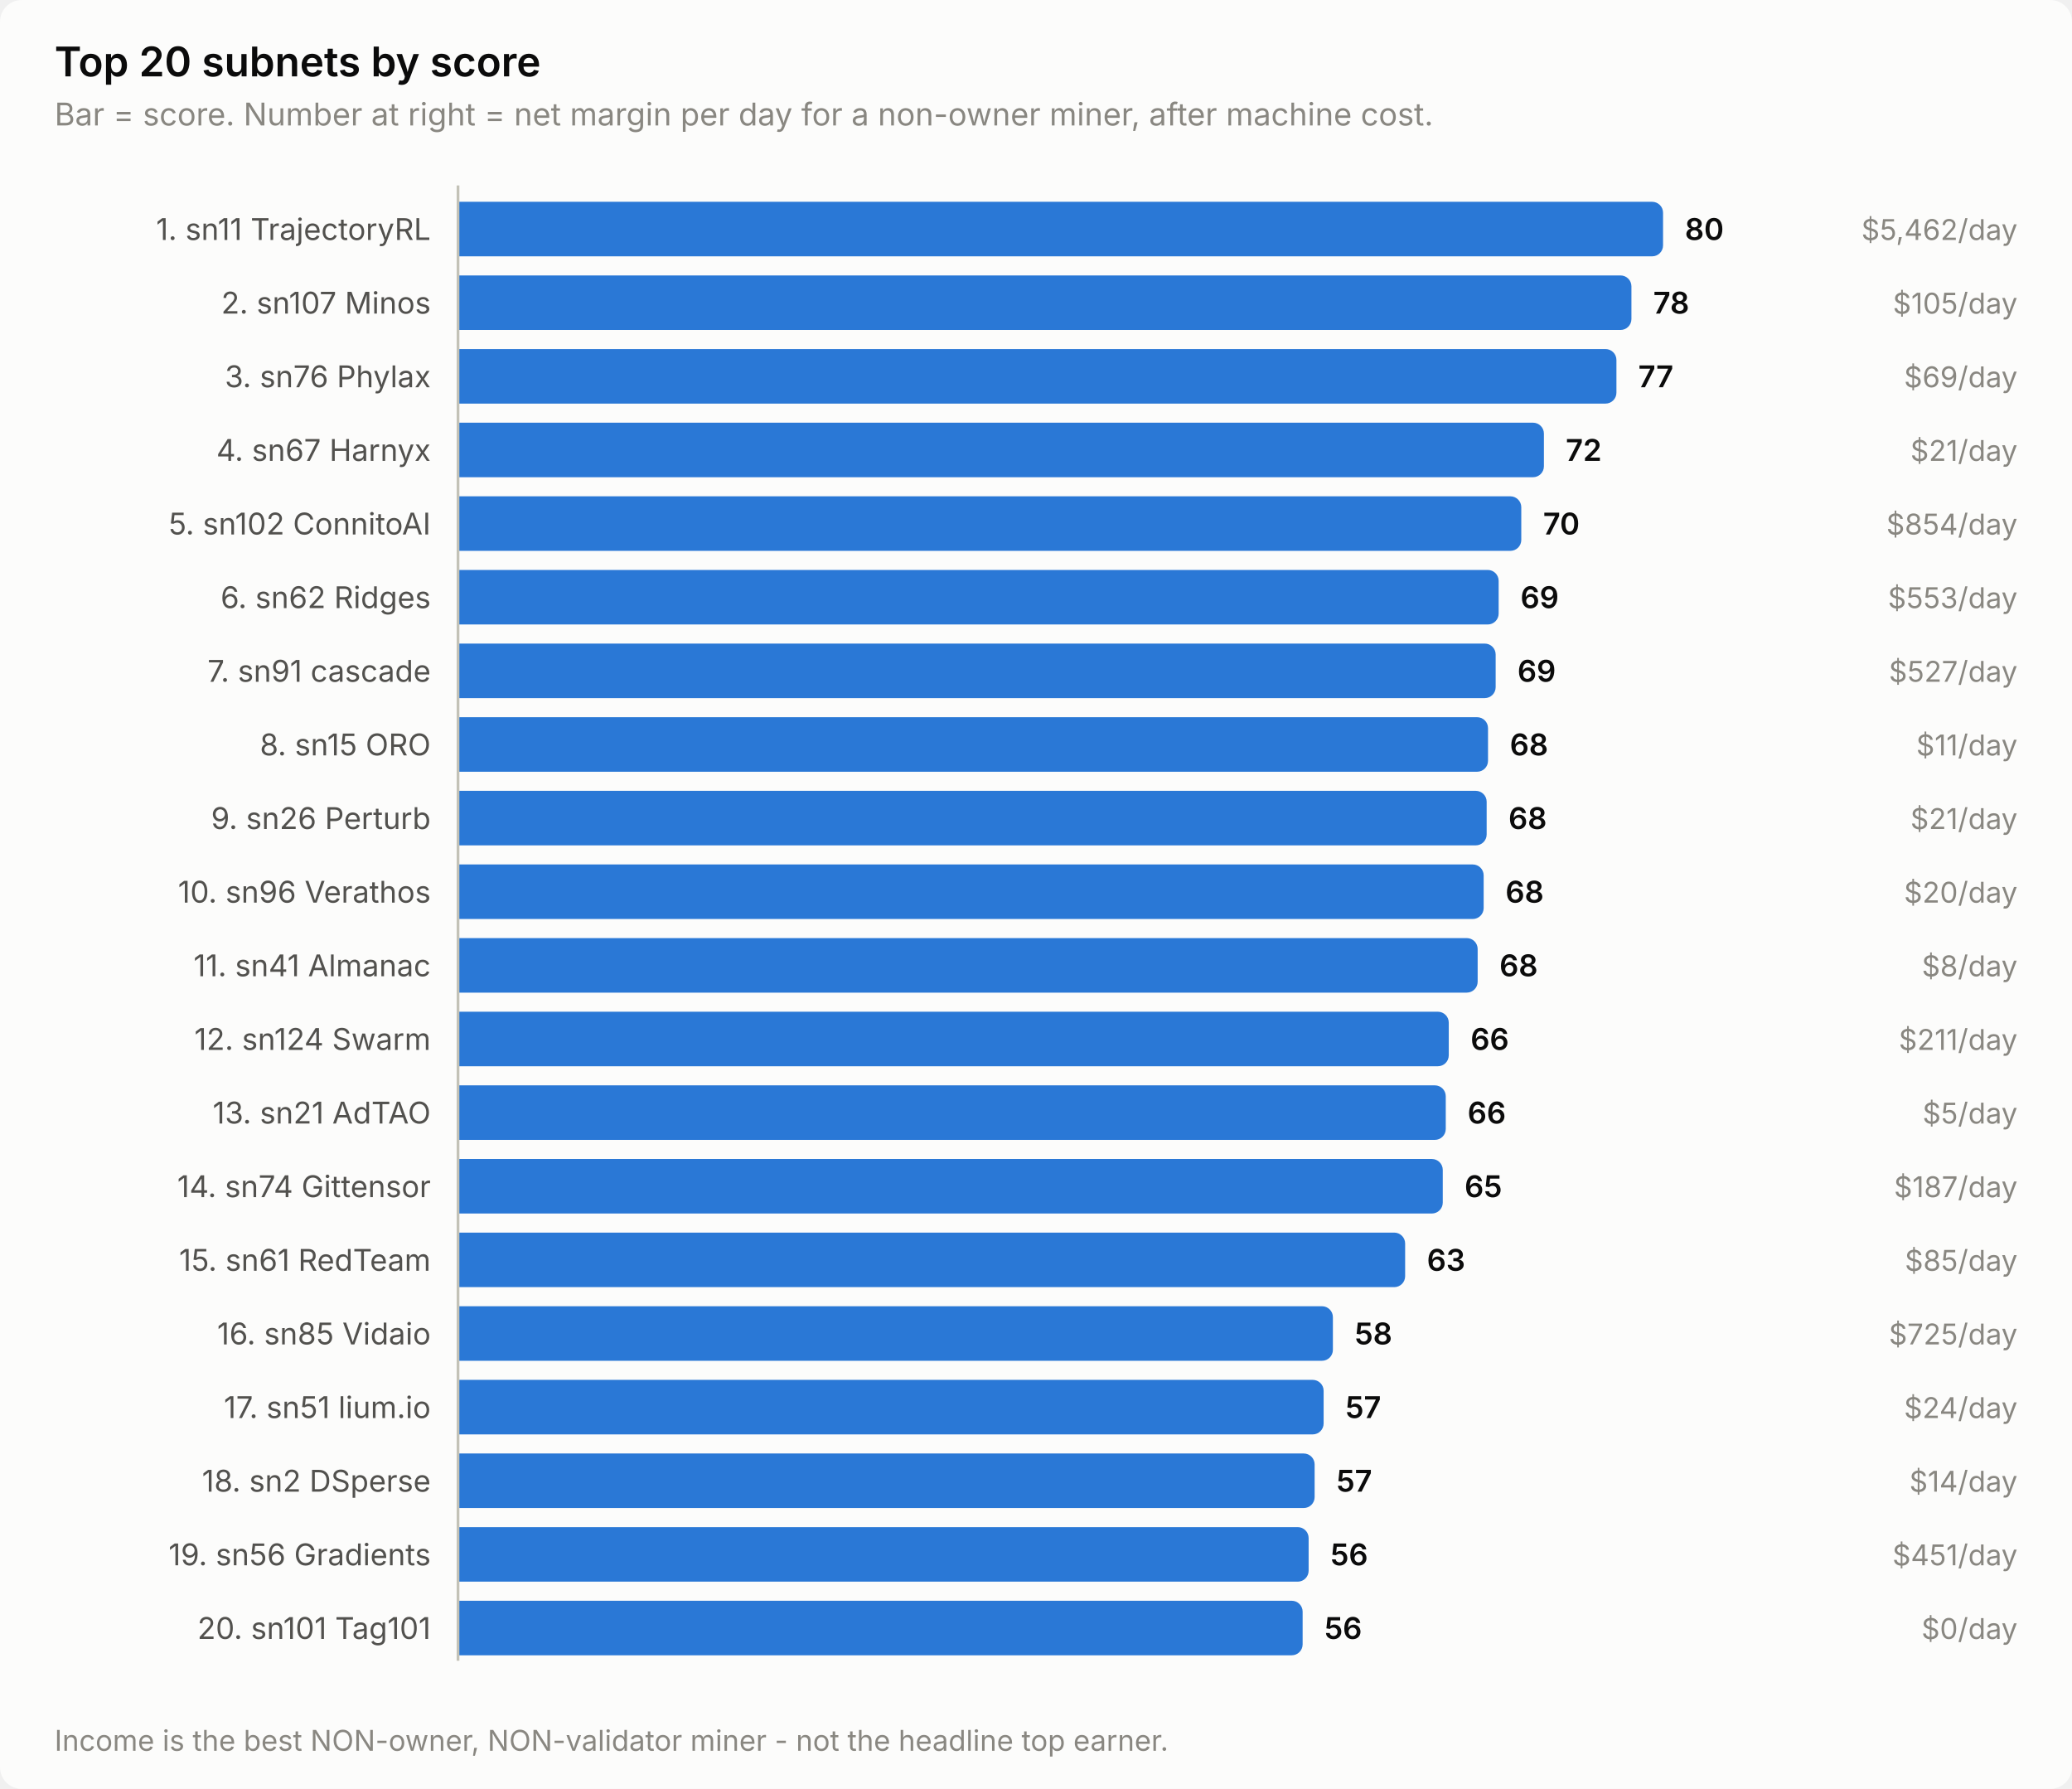
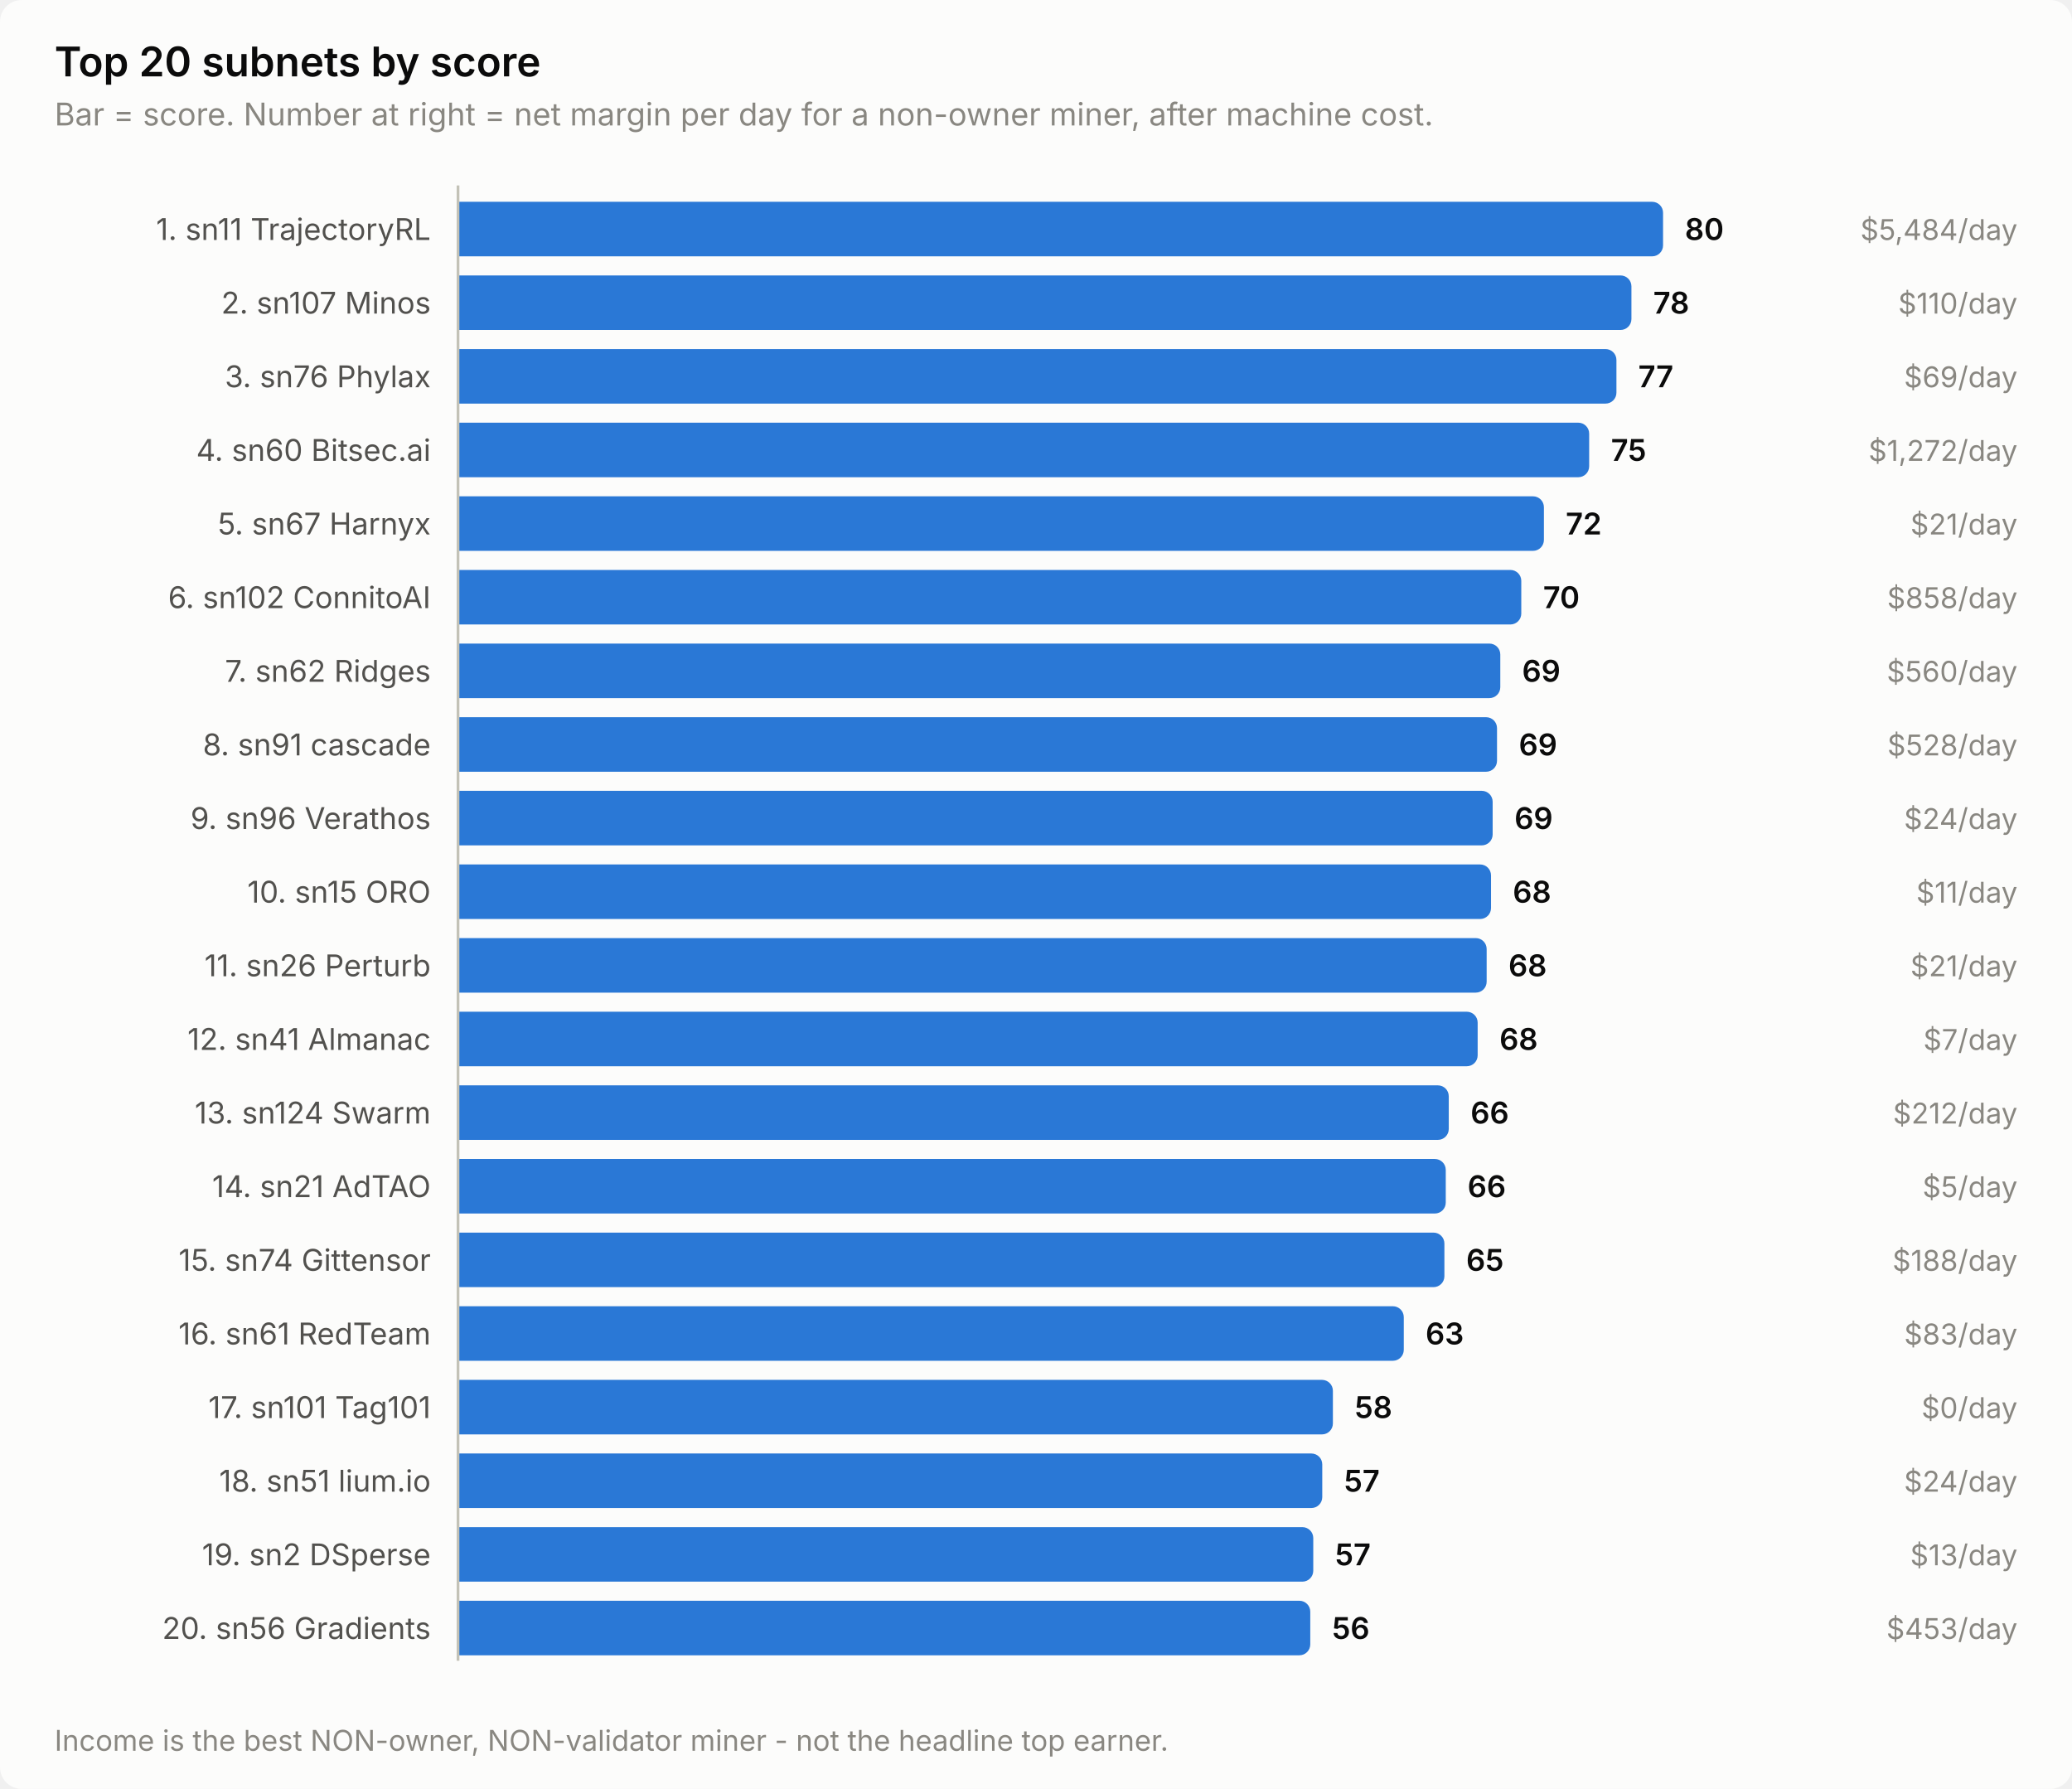
<svg xmlns="http://www.w3.org/2000/svg" width="760" height="656" viewBox="0 0 760 656" role="img" aria-label="Top 20 subnets by score">
  <style>
    text { font-family: system-ui, -apple-system, 'Segoe UI', sans-serif; }
    .t-title { font-size: 15px; font-weight: 600; }
    .t-sub { font-size: 11.5px; }
    .t-lab { font-size: 11px; }
    .t-val { font-size: 11px; font-weight: 600; font-variant-numeric: tabular-nums; }
    .t-tick { font-size: 10.5px; font-variant-numeric: tabular-nums; }

    .surface { fill: #fcfcfb; }
    .ink { fill: #0b0b0b; }
    .ink2 { fill: #52514e; }
    .muted { fill: #898781; }
    .grid { stroke: #e1e0d9; }
    .axis { stroke: #c3c2b7; }
    .accent { fill: #2a78d6; }
    .critical { fill: #d03b3b; }
    .deemph { fill: #d8d7d0; }

    @media (prefers-color-scheme: dark) {
      .surface { fill: #1a1a19; }
      .ink { fill: #ffffff; }
      .ink2 { fill: #c3c2b7; }
      .muted { fill: #898781; }
      .grid { stroke: #2c2c2a; }
      .axis { stroke: #383835; }
      .accent { fill: #3987e5; }
      .deemph { fill: #3a3a37; }
    }
</style>
  <rect class="surface" width="760" height="656" rx="8" />
  <text class="ink t-title" x="20" y="28">Top 20 subnets by score</text>
  <text class="muted t-sub" x="20" y="46">Bar = score. Number at right = net margin per day for a non-owner miner, after machine cost.</text>
  <text class="ink2 t-lab" x="158" y="88" text-anchor="end">1. sn11 TrajectoryRL</text>
  <path class="accent" d="M168.0,74.0 H606.0 a4.0,4.0 0 0 1 4.0,4.0 V90.0 a4.0,4.0 0 0 1 -4.0,4.0 H168.0 Z" />
  <text class="ink t-val" x="618.0" y="88">80</text>
-   <text class="muted t-tick" x="740" y="88" text-anchor="end">$5,462/day</text>
+   <text class="muted t-tick" x="740" y="88" text-anchor="end">$5,484/day</text>
  <text class="ink2 t-lab" x="158" y="115" text-anchor="end">2. sn107 Minos</text>
  <path class="accent" d="M168.0,101.0 H594.4 a4.0,4.0 0 0 1 4.0,4.0 V117.0 a4.0,4.0 0 0 1 -4.0,4.0 H168.0 Z" />
  <text class="ink t-val" x="606.4" y="115">78</text>
-   <text class="muted t-tick" x="740" y="115" text-anchor="end">$105/day</text>
+   <text class="muted t-tick" x="740" y="115" text-anchor="end">$110/day</text>
  <text class="ink2 t-lab" x="158" y="142" text-anchor="end">3. sn76 Phylax</text>
  <path class="accent" d="M168.0,128.0 H588.9 a4.0,4.0 0 0 1 4.0,4.0 V144.0 a4.0,4.0 0 0 1 -4.0,4.0 H168.0 Z" />
  <text class="ink t-val" x="600.9" y="142">77</text>
  <text class="muted t-tick" x="740" y="142" text-anchor="end">$69/day</text>
-   <text class="ink2 t-lab" x="158" y="169" text-anchor="end">4. sn67 Harnyx</text>
-   <path class="accent" d="M168.0,155.0 H562.3 a4.0,4.0 0 0 1 4.0,4.0 V171.0 a4.0,4.0 0 0 1 -4.0,4.0 H168.0 Z" />
-   <text class="ink t-val" x="574.3" y="169">72</text>
-   <text class="muted t-tick" x="740" y="169" text-anchor="end">$21/day</text>
-   <text class="ink2 t-lab" x="158" y="196" text-anchor="end">5. sn102 ConnitoAI</text>
-   <path class="accent" d="M168.0,182.0 H554.0 a4.0,4.0 0 0 1 4.0,4.0 V198.0 a4.0,4.0 0 0 1 -4.0,4.0 H168.0 Z" />
-   <text class="ink t-val" x="566.0" y="196">70</text>
-   <text class="muted t-tick" x="740" y="196" text-anchor="end">$854/day</text>
-   <text class="ink2 t-lab" x="158" y="223" text-anchor="end">6. sn62 Ridges</text>
-   <path class="accent" d="M168.0,209.0 H545.7 a4.0,4.0 0 0 1 4.0,4.0 V225.0 a4.0,4.0 0 0 1 -4.0,4.0 H168.0 Z" />
-   <text class="ink t-val" x="557.7" y="223">69</text>
-   <text class="muted t-tick" x="740" y="223" text-anchor="end">$553/day</text>
-   <text class="ink2 t-lab" x="158" y="250" text-anchor="end">7. sn91 cascade</text>
-   <path class="accent" d="M168.0,236.0 H544.6 a4.0,4.0 0 0 1 4.0,4.0 V252.0 a4.0,4.0 0 0 1 -4.0,4.0 H168.0 Z" />
-   <text class="ink t-val" x="556.6" y="250">69</text>
-   <text class="muted t-tick" x="740" y="250" text-anchor="end">$527/day</text>
-   <text class="ink2 t-lab" x="158" y="277" text-anchor="end">8. sn15 ORO</text>
-   <path class="accent" d="M168.0,263.0 H541.8 a4.0,4.0 0 0 1 4.0,4.0 V279.0 a4.0,4.0 0 0 1 -4.0,4.0 H168.0 Z" />
-   <text class="ink t-val" x="553.8" y="277">68</text>
-   <text class="muted t-tick" x="740" y="277" text-anchor="end">$11/day</text>
-   <text class="ink2 t-lab" x="158" y="304" text-anchor="end">9. sn26 Perturb</text>
-   <path class="accent" d="M168.0,290.0 H541.3 a4.0,4.0 0 0 1 4.0,4.0 V306.0 a4.0,4.0 0 0 1 -4.0,4.0 H168.0 Z" />
-   <text class="ink t-val" x="553.3" y="304">68</text>
-   <text class="muted t-tick" x="740" y="304" text-anchor="end">$21/day</text>
-   <text class="ink2 t-lab" x="158" y="331" text-anchor="end">10. sn96 Verathos</text>
-   <path class="accent" d="M168.0,317.0 H540.2 a4.0,4.0 0 0 1 4.0,4.0 V333.0 a4.0,4.0 0 0 1 -4.0,4.0 H168.0 Z" />
-   <text class="ink t-val" x="552.2" y="331">68</text>
-   <text class="muted t-tick" x="740" y="331" text-anchor="end">$20/day</text>
-   <text class="ink2 t-lab" x="158" y="358" text-anchor="end">11. sn41 Almanac</text>
-   <path class="accent" d="M168.0,344.0 H538.0 a4.0,4.0 0 0 1 4.0,4.0 V360.0 a4.0,4.0 0 0 1 -4.0,4.0 H168.0 Z" />
-   <text class="ink t-val" x="550.0" y="358">68</text>
-   <text class="muted t-tick" x="740" y="358" text-anchor="end">$8/day</text>
-   <text class="ink2 t-lab" x="158" y="385" text-anchor="end">12. sn124 Swarm</text>
-   <path class="accent" d="M168.0,371.0 H527.4 a4.0,4.0 0 0 1 4.0,4.0 V387.0 a4.0,4.0 0 0 1 -4.0,4.0 H168.0 Z" />
-   <text class="ink t-val" x="539.4" y="385">66</text>
-   <text class="muted t-tick" x="740" y="385" text-anchor="end">$211/day</text>
-   <text class="ink2 t-lab" x="158" y="412" text-anchor="end">13. sn21 AdTAO</text>
-   <path class="accent" d="M168.0,398.0 H526.3 a4.0,4.0 0 0 1 4.0,4.0 V414.0 a4.0,4.0 0 0 1 -4.0,4.0 H168.0 Z" />
-   <text class="ink t-val" x="538.3" y="412">66</text>
-   <text class="muted t-tick" x="740" y="412" text-anchor="end">$5/day</text>
-   <text class="ink2 t-lab" x="158" y="439" text-anchor="end">14. sn74 Gittensor</text>
-   <path class="accent" d="M168.0,425.0 H525.2 a4.0,4.0 0 0 1 4.0,4.0 V441.0 a4.0,4.0 0 0 1 -4.0,4.0 H168.0 Z" />
-   <text class="ink t-val" x="537.2" y="439">65</text>
-   <text class="muted t-tick" x="740" y="439" text-anchor="end">$187/day</text>
-   <text class="ink2 t-lab" x="158" y="466" text-anchor="end">15. sn61 RedTeam</text>
-   <path class="accent" d="M168.0,452.0 H511.4 a4.0,4.0 0 0 1 4.0,4.0 V468.0 a4.0,4.0 0 0 1 -4.0,4.0 H168.0 Z" />
-   <text class="ink t-val" x="523.4" y="466">63</text>
-   <text class="muted t-tick" x="740" y="466" text-anchor="end">$85/day</text>
-   <text class="ink2 t-lab" x="158" y="493" text-anchor="end">16. sn85 Vidaio</text>
-   <path class="accent" d="M168.0,479.0 H484.9 a4.0,4.0 0 0 1 4.0,4.0 V495.0 a4.0,4.0 0 0 1 -4.0,4.0 H168.0 Z" />
-   <text class="ink t-val" x="496.9" y="493">58</text>
-   <text class="muted t-tick" x="740" y="493" text-anchor="end">$725/day</text>
-   <text class="ink2 t-lab" x="158" y="520" text-anchor="end">17. sn51 lium.io</text>
-   <path class="accent" d="M168.0,506.0 H481.5 a4.0,4.0 0 0 1 4.0,4.0 V522.0 a4.0,4.0 0 0 1 -4.0,4.0 H168.0 Z" />
-   <text class="ink t-val" x="493.5" y="520">57</text>
-   <text class="muted t-tick" x="740" y="520" text-anchor="end">$24/day</text>
-   <text class="ink2 t-lab" x="158" y="547" text-anchor="end">18. sn2 DSperse</text>
-   <path class="accent" d="M168.0,533.0 H478.2 a4.0,4.0 0 0 1 4.0,4.0 V549.0 a4.0,4.0 0 0 1 -4.0,4.0 H168.0 Z" />
-   <text class="ink t-val" x="490.2" y="547">57</text>
-   <text class="muted t-tick" x="740" y="547" text-anchor="end">$14/day</text>
-   <text class="ink2 t-lab" x="158" y="574" text-anchor="end">19. sn56 Gradients</text>
-   <path class="accent" d="M168.0,560.0 H476.0 a4.0,4.0 0 0 1 4.0,4.0 V576.0 a4.0,4.0 0 0 1 -4.0,4.0 H168.0 Z" />
-   <text class="ink t-val" x="488.0" y="574">56</text>
-   <text class="muted t-tick" x="740" y="574" text-anchor="end">$451/day</text>
-   <text class="ink2 t-lab" x="158" y="601" text-anchor="end">20. sn101 Tag101</text>
-   <path class="accent" d="M168.0,587.0 H473.8 a4.0,4.0 0 0 1 4.0,4.0 V603.0 a4.0,4.0 0 0 1 -4.0,4.0 H168.0 Z" />
-   <text class="ink t-val" x="485.8" y="601">56</text>
-   <text class="muted t-tick" x="740" y="601" text-anchor="end">$0/day</text>
+   <text class="ink2 t-lab" x="158" y="169" text-anchor="end">4. sn60 Bitsec.ai</text>
+   <path class="accent" d="M168.0,155.0 H578.9 a4.0,4.0 0 0 1 4.0,4.0 V171.0 a4.0,4.0 0 0 1 -4.0,4.0 H168.0 Z" />
+   <text class="ink t-val" x="590.9" y="169">75</text>
+   <text class="muted t-tick" x="740" y="169" text-anchor="end">$1,272/day</text>
+   <text class="ink2 t-lab" x="158" y="196" text-anchor="end">5. sn67 Harnyx</text>
+   <path class="accent" d="M168.0,182.0 H562.3 a4.0,4.0 0 0 1 4.0,4.0 V198.0 a4.0,4.0 0 0 1 -4.0,4.0 H168.0 Z" />
+   <text class="ink t-val" x="574.3" y="196">72</text>
+   <text class="muted t-tick" x="740" y="196" text-anchor="end">$21/day</text>
+   <text class="ink2 t-lab" x="158" y="223" text-anchor="end">6. sn102 ConnitoAI</text>
+   <path class="accent" d="M168.0,209.0 H554.0 a4.0,4.0 0 0 1 4.0,4.0 V225.0 a4.0,4.0 0 0 1 -4.0,4.0 H168.0 Z" />
+   <text class="ink t-val" x="566.0" y="223">70</text>
+   <text class="muted t-tick" x="740" y="223" text-anchor="end">$858/day</text>
+   <text class="ink2 t-lab" x="158" y="250" text-anchor="end">7. sn62 Ridges</text>
+   <path class="accent" d="M168.0,236.0 H546.3 a4.0,4.0 0 0 1 4.0,4.0 V252.0 a4.0,4.0 0 0 1 -4.0,4.0 H168.0 Z" />
+   <text class="ink t-val" x="558.3" y="250">69</text>
+   <text class="muted t-tick" x="740" y="250" text-anchor="end">$560/day</text>
+   <text class="ink2 t-lab" x="158" y="277" text-anchor="end">8. sn91 cascade</text>
+   <path class="accent" d="M168.0,263.0 H545.1 a4.0,4.0 0 0 1 4.0,4.0 V279.0 a4.0,4.0 0 0 1 -4.0,4.0 H168.0 Z" />
+   <text class="ink t-val" x="557.1" y="277">69</text>
+   <text class="muted t-tick" x="740" y="277" text-anchor="end">$528/day</text>
+   <text class="ink2 t-lab" x="158" y="304" text-anchor="end">9. sn96 Verathos</text>
+   <path class="accent" d="M168.0,290.0 H543.5 a4.0,4.0 0 0 1 4.0,4.0 V306.0 a4.0,4.0 0 0 1 -4.0,4.0 H168.0 Z" />
+   <text class="ink t-val" x="555.5" y="304">69</text>
+   <text class="muted t-tick" x="740" y="304" text-anchor="end">$24/day</text>
+   <text class="ink2 t-lab" x="158" y="331" text-anchor="end">10. sn15 ORO</text>
+   <path class="accent" d="M168.0,317.0 H542.9 a4.0,4.0 0 0 1 4.0,4.0 V333.0 a4.0,4.0 0 0 1 -4.0,4.0 H168.0 Z" />
+   <text class="ink t-val" x="554.9" y="331">68</text>
+   <text class="muted t-tick" x="740" y="331" text-anchor="end">$11/day</text>
+   <text class="ink2 t-lab" x="158" y="358" text-anchor="end">11. sn26 Perturb</text>
+   <path class="accent" d="M168.0,344.0 H541.3 a4.0,4.0 0 0 1 4.0,4.0 V360.0 a4.0,4.0 0 0 1 -4.0,4.0 H168.0 Z" />
+   <text class="ink t-val" x="553.3" y="358">68</text>
+   <text class="muted t-tick" x="740" y="358" text-anchor="end">$21/day</text>
+   <text class="ink2 t-lab" x="158" y="385" text-anchor="end">12. sn41 Almanac</text>
+   <path class="accent" d="M168.0,371.0 H538.0 a4.0,4.0 0 0 1 4.0,4.0 V387.0 a4.0,4.0 0 0 1 -4.0,4.0 H168.0 Z" />
+   <text class="ink t-val" x="550.0" y="385">68</text>
+   <text class="muted t-tick" x="740" y="385" text-anchor="end">$7/day</text>
+   <text class="ink2 t-lab" x="158" y="412" text-anchor="end">13. sn124 Swarm</text>
+   <path class="accent" d="M168.0,398.0 H527.4 a4.0,4.0 0 0 1 4.0,4.0 V414.0 a4.0,4.0 0 0 1 -4.0,4.0 H168.0 Z" />
+   <text class="ink t-val" x="539.4" y="412">66</text>
+   <text class="muted t-tick" x="740" y="412" text-anchor="end">$212/day</text>
+   <text class="ink2 t-lab" x="158" y="439" text-anchor="end">14. sn21 AdTAO</text>
+   <path class="accent" d="M168.0,425.0 H526.3 a4.0,4.0 0 0 1 4.0,4.0 V441.0 a4.0,4.0 0 0 1 -4.0,4.0 H168.0 Z" />
+   <text class="ink t-val" x="538.3" y="439">66</text>
+   <text class="muted t-tick" x="740" y="439" text-anchor="end">$5/day</text>
+   <text class="ink2 t-lab" x="158" y="466" text-anchor="end">15. sn74 Gittensor</text>
+   <path class="accent" d="M168.0,452.0 H525.8 a4.0,4.0 0 0 1 4.0,4.0 V468.0 a4.0,4.0 0 0 1 -4.0,4.0 H168.0 Z" />
+   <text class="ink t-val" x="537.8" y="466">65</text>
+   <text class="muted t-tick" x="740" y="466" text-anchor="end">$188/day</text>
+   <text class="ink2 t-lab" x="158" y="493" text-anchor="end">16. sn61 RedTeam</text>
+   <path class="accent" d="M168.0,479.0 H510.9 a4.0,4.0 0 0 1 4.0,4.0 V495.0 a4.0,4.0 0 0 1 -4.0,4.0 H168.0 Z" />
+   <text class="ink t-val" x="522.9" y="493">63</text>
+   <text class="muted t-tick" x="740" y="493" text-anchor="end">$83/day</text>
+   <text class="ink2 t-lab" x="158" y="520" text-anchor="end">17. sn101 Tag101</text>
+   <path class="accent" d="M168.0,506.0 H484.9 a4.0,4.0 0 0 1 4.0,4.0 V522.0 a4.0,4.0 0 0 1 -4.0,4.0 H168.0 Z" />
+   <text class="ink t-val" x="496.9" y="520">58</text>
+   <text class="muted t-tick" x="740" y="520" text-anchor="end">$0/day</text>
+   <text class="ink2 t-lab" x="158" y="547" text-anchor="end">18. sn51 lium.io</text>
+   <path class="accent" d="M168.0,533.0 H481.0 a4.0,4.0 0 0 1 4.0,4.0 V549.0 a4.0,4.0 0 0 1 -4.0,4.0 H168.0 Z" />
+   <text class="ink t-val" x="493.0" y="547">57</text>
+   <text class="muted t-tick" x="740" y="547" text-anchor="end">$24/day</text>
+   <text class="ink2 t-lab" x="158" y="574" text-anchor="end">19. sn2 DSperse</text>
+   <path class="accent" d="M168.0,560.0 H477.7 a4.0,4.0 0 0 1 4.0,4.0 V576.0 a4.0,4.0 0 0 1 -4.0,4.0 H168.0 Z" />
+   <text class="ink t-val" x="489.7" y="574">57</text>
+   <text class="muted t-tick" x="740" y="574" text-anchor="end">$13/day</text>
+   <text class="ink2 t-lab" x="158" y="601" text-anchor="end">20. sn56 Gradients</text>
+   <path class="accent" d="M168.0,587.0 H476.6 a4.0,4.0 0 0 1 4.0,4.0 V603.0 a4.0,4.0 0 0 1 -4.0,4.0 H168.0 Z" />
+   <text class="ink t-val" x="488.6" y="601">56</text>
+   <text class="muted t-tick" x="740" y="601" text-anchor="end">$453/day</text>
  <line class="axis" x1="168" y1="68" x2="168" y2="609" stroke-width="1" />
  <text class="muted t-tick" x="20" y="642">Income is the best NON-owner, NON-validator miner - not the headline top earner.</text>
</svg>
